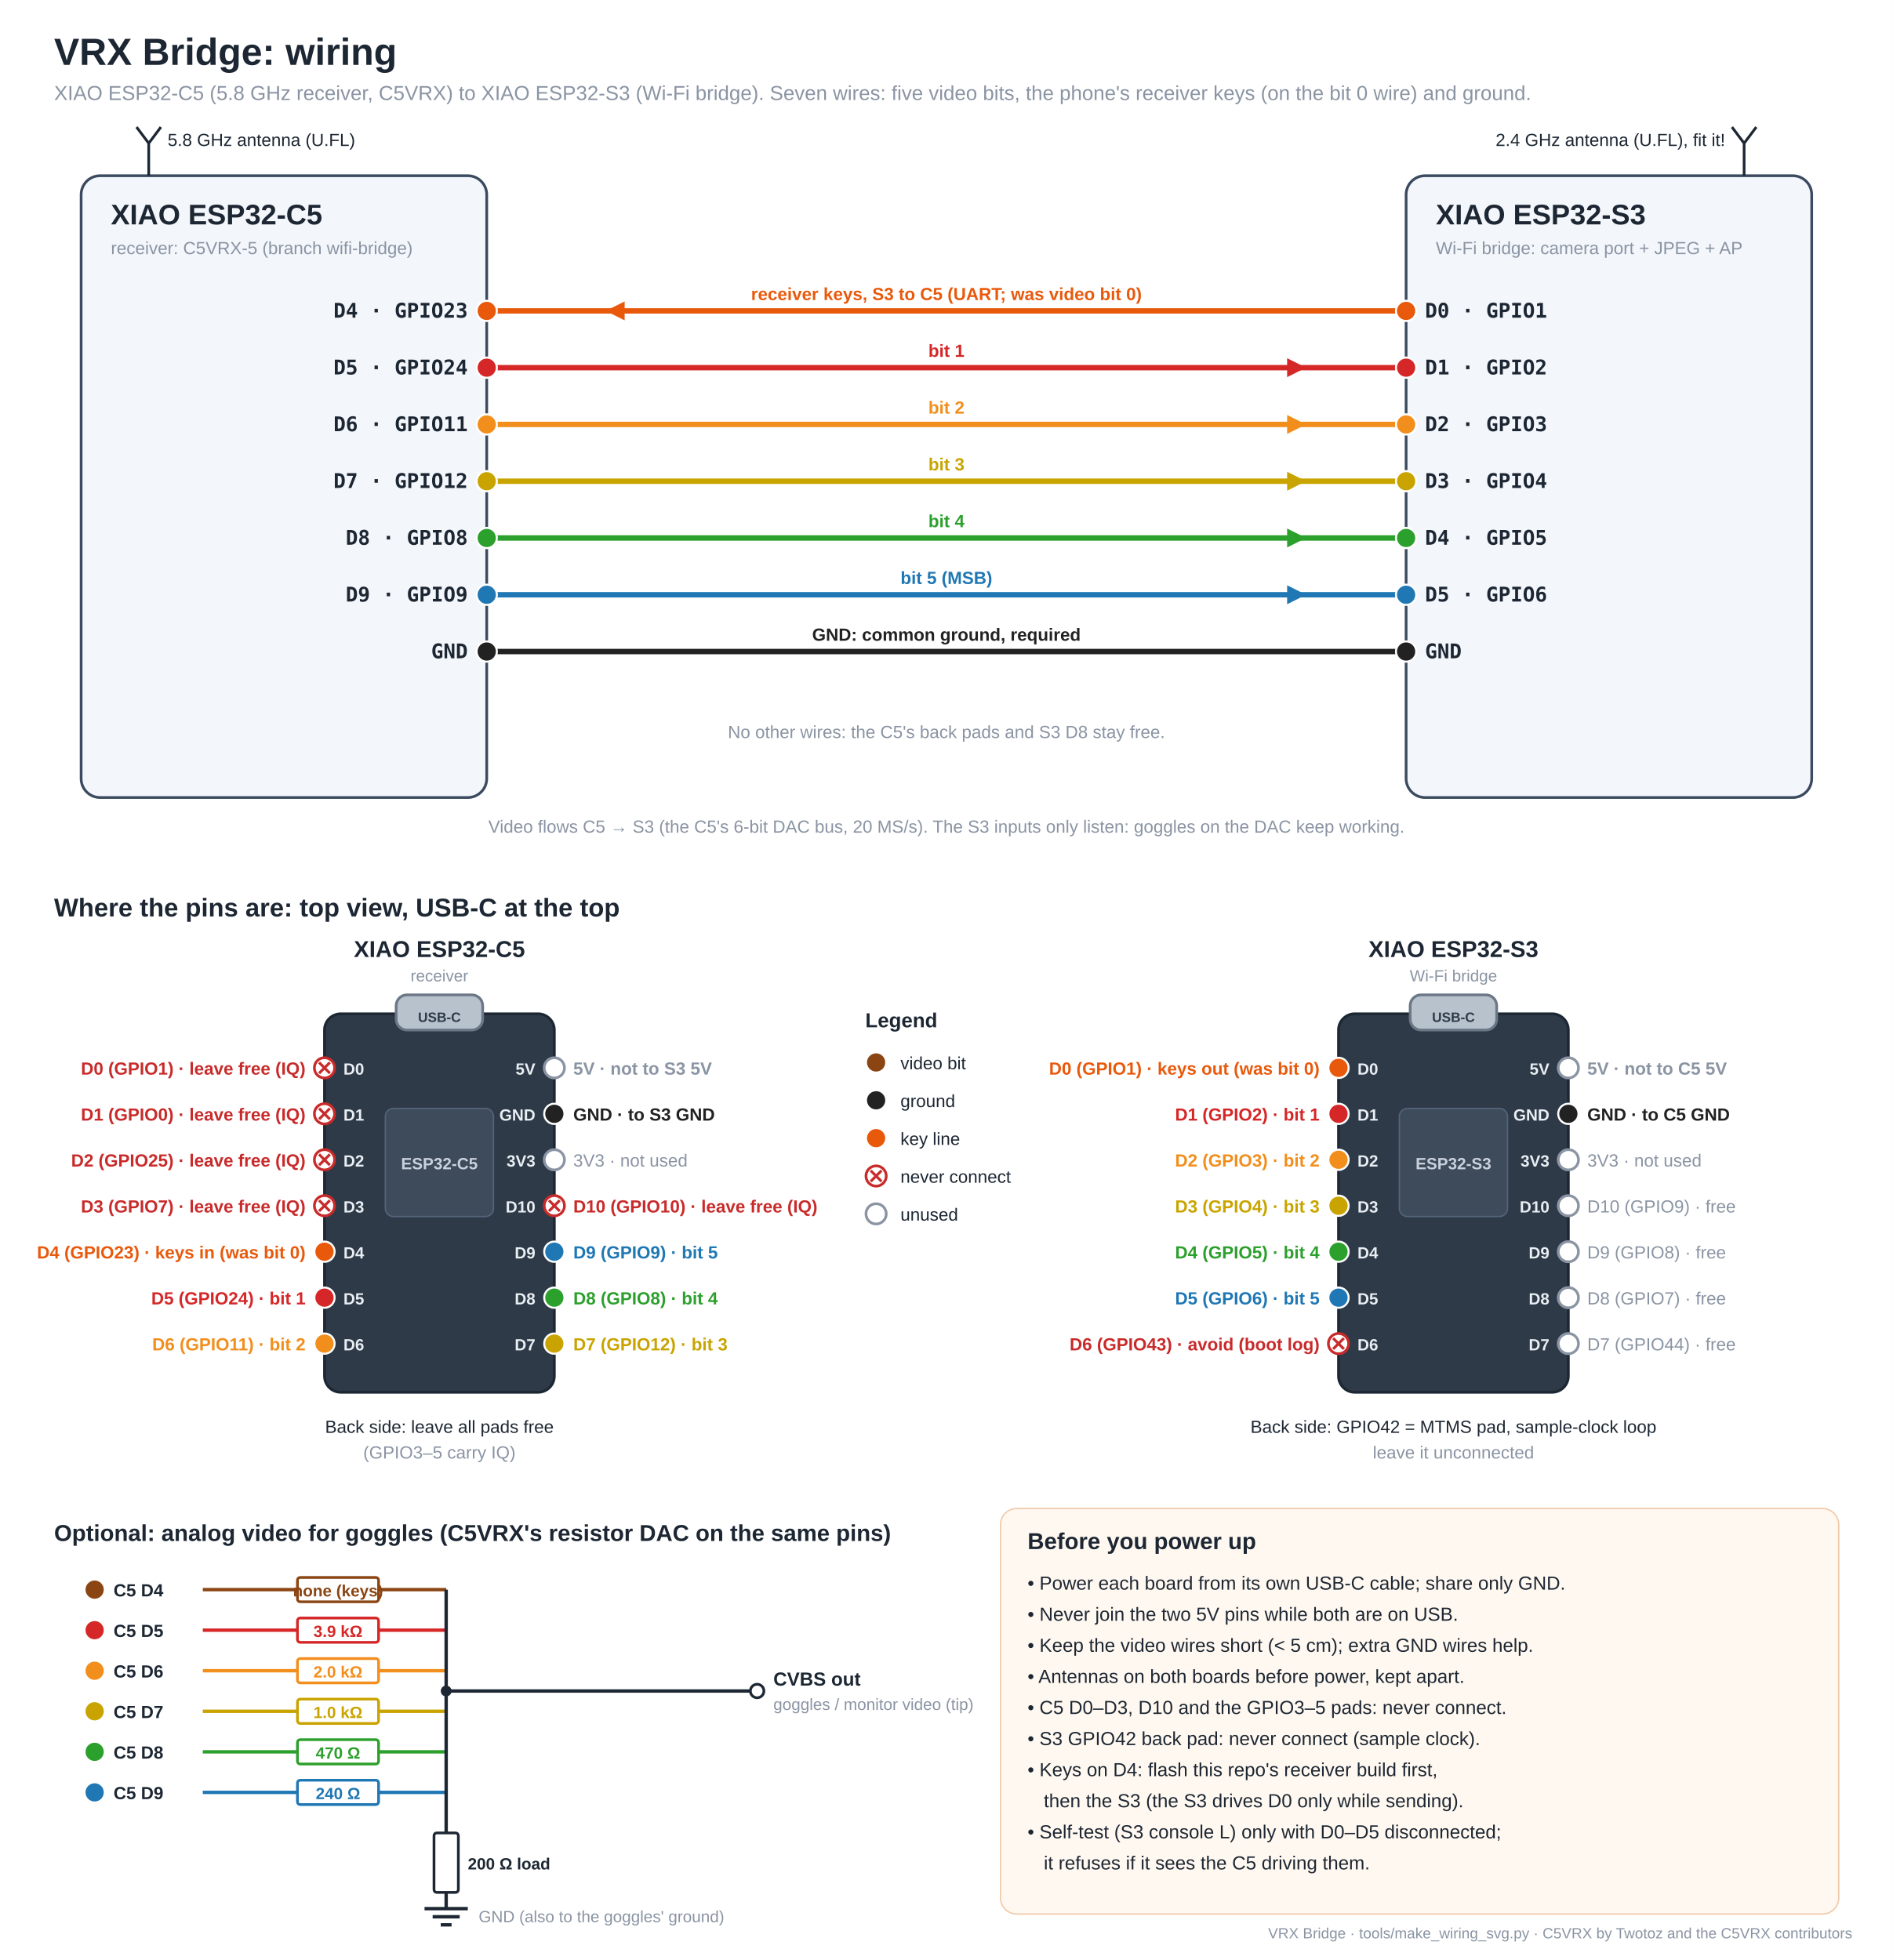
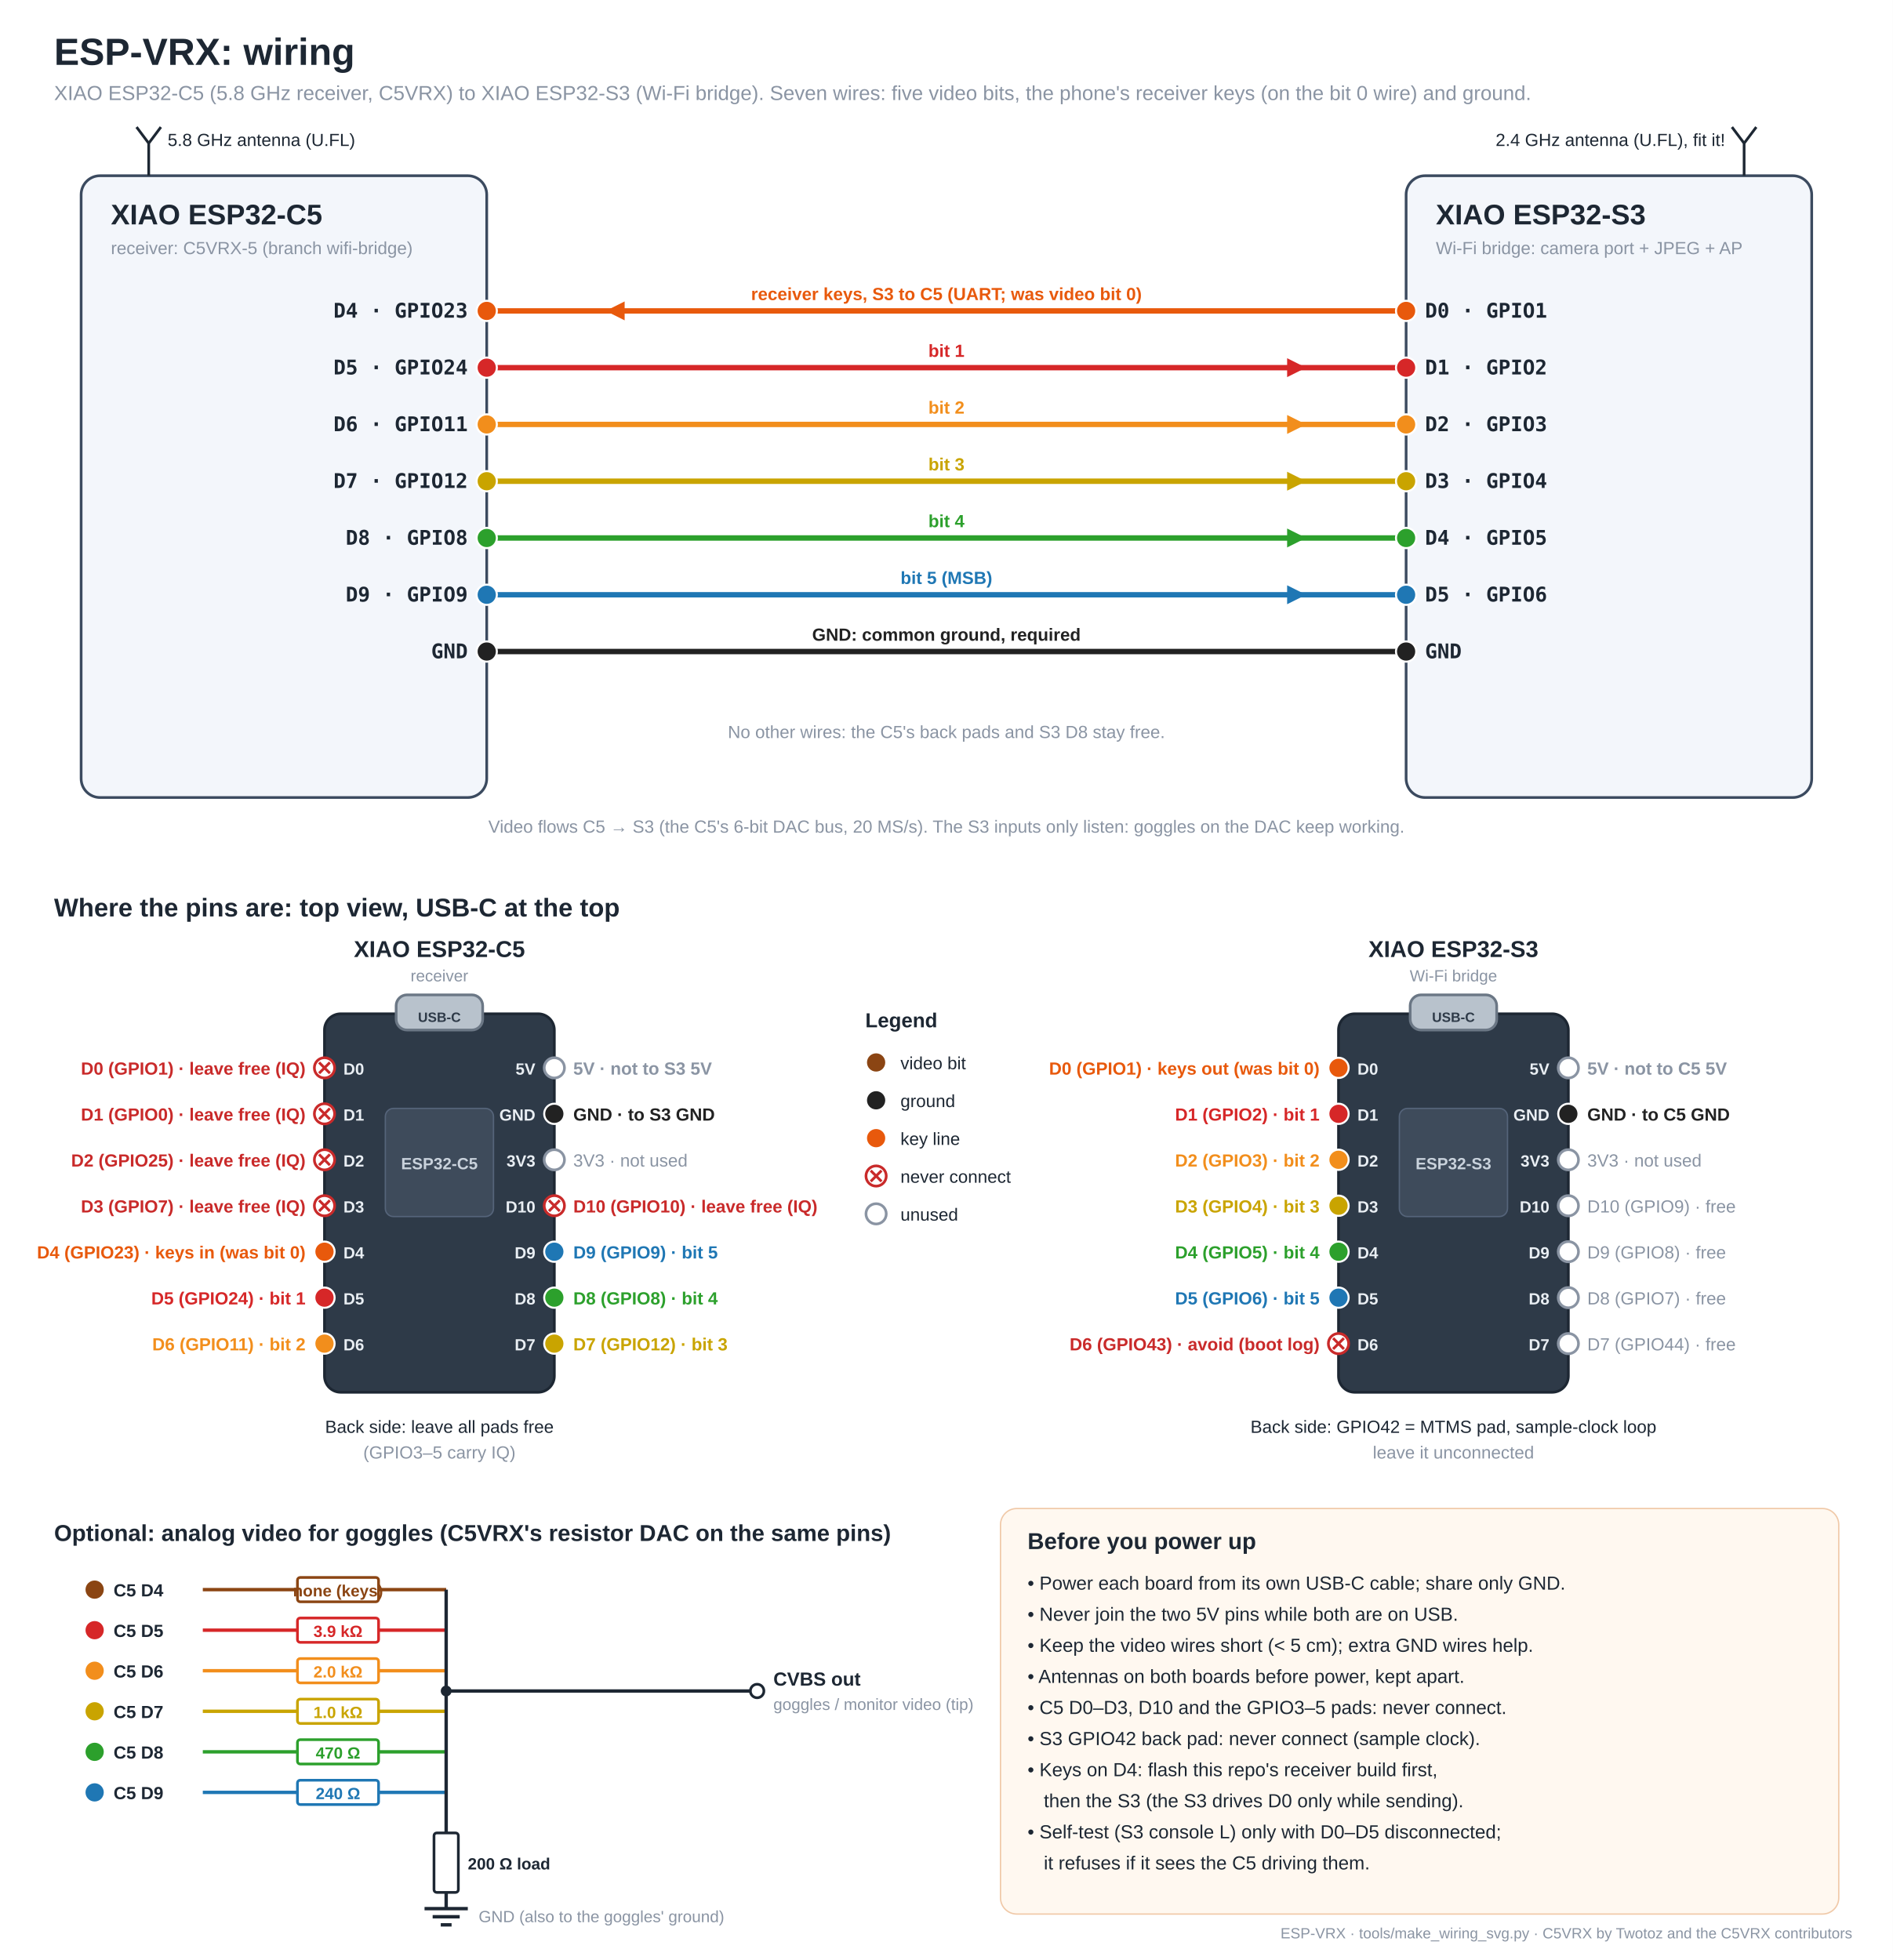
<svg xmlns="http://www.w3.org/2000/svg" viewBox="0 0 1400 1450" width="1400" height="1450" font-family="'Segoe UI', Arial, sans-serif">
  <rect width="1400" height="1450" fill="#FFFFFF" />
-   <text x="40" y="48" font-size="28" font-weight="700" fill="#1D2733" text-anchor="start">VRX Bridge: wiring</text>
+   <text x="40" y="48" font-size="28" font-weight="700" fill="#1D2733" text-anchor="start">ESP-VRX: wiring</text>
  <text x="40" y="74" font-size="15" font-weight="normal" fill="#8A94A3" text-anchor="start">XIAO ESP32-C5 (5.8 GHz receiver, C5VRX) to XIAO ESP32-S3 (Wi-Fi bridge). Seven wires: five video bits, the phone's receiver keys (on the bit 0 wire) and ground.</text>
  <rect x="60" y="130" width="300" height="460" rx="14" fill="#F3F6FB" stroke="#3B4A5F" stroke-width="2" />
  <rect x="1040" y="130" width="300" height="460" rx="14" fill="#F3F6FB" stroke="#3B4A5F" stroke-width="2" />
  <text x="82" y="166" font-size="21" font-weight="700" fill="#1D2733" text-anchor="start">XIAO ESP32-C5</text>
  <text x="82" y="188" font-size="13" font-weight="normal" fill="#8A94A3" text-anchor="start">receiver: C5VRX-5 (branch wifi-bridge)</text>
  <text x="1062" y="166" font-size="21" font-weight="700" fill="#1D2733" text-anchor="start">XIAO ESP32-S3</text>
  <text x="1062" y="188" font-size="13" font-weight="normal" fill="#8A94A3" text-anchor="start">Wi-Fi bridge: camera port + JPEG + AP</text>
  <path d="M110 130V106M101 94L110 106L119 94" stroke="#1D2733" stroke-width="2" fill="none" />
  <text x="124" y="108" font-size="13" font-weight="normal" fill="#1D2733" text-anchor="start">5.8 GHz antenna (U.FL)</text>
  <path d="M1290 130V106M1281 94L1290 106L1299 94" stroke="#1D2733" stroke-width="2" fill="none" />
  <text x="1276" y="108" font-size="13" font-weight="normal" fill="#1D2733" text-anchor="end">2.4 GHz antenna (U.FL), fit it!</text>
  <line x1="360" y1="230" x2="1040" y2="230" stroke="#E8590C" stroke-width="4" stroke-linecap="round" />
  <path d="M462 223L448 230L462 237Z" fill="#E8590C" />
  <text x="700" y="222" font-size="13" font-weight="600" fill="#E8590C" text-anchor="middle">receiver keys, S3 to C5 (UART; was video bit 0)</text>
  <text x="346" y="235" font-size="15" font-weight="600" fill="#1D2733" text-anchor="end" font-family="Consolas, 'Cascadia Mono', monospace">D4 · GPIO23</text>
  <text x="1054" y="235" font-size="15" font-weight="600" fill="#1D2733" text-anchor="start" font-family="Consolas, 'Cascadia Mono', monospace">D0 · GPIO1</text>
  <circle cx="360" cy="230" r="7.5" fill="#E8590C" stroke="#fff" stroke-width="1.5" />
  <circle cx="1040" cy="230" r="7.5" fill="#E8590C" stroke="#fff" stroke-width="1.5" />
  <line x1="360" y1="272" x2="1040" y2="272" stroke="#D62728" stroke-width="4" stroke-linecap="round" />
  <path d="M952 265L966 272L952 279Z" fill="#D62728" />
  <text x="700" y="264" font-size="13" font-weight="600" fill="#D62728" text-anchor="middle">bit 1</text>
  <text x="346" y="277" font-size="15" font-weight="600" fill="#1D2733" text-anchor="end" font-family="Consolas, 'Cascadia Mono', monospace">D5 · GPIO24</text>
  <text x="1054" y="277" font-size="15" font-weight="600" fill="#1D2733" text-anchor="start" font-family="Consolas, 'Cascadia Mono', monospace">D1 · GPIO2</text>
  <circle cx="360" cy="272" r="7.5" fill="#D62728" stroke="#fff" stroke-width="1.5" />
  <circle cx="1040" cy="272" r="7.5" fill="#D62728" stroke="#fff" stroke-width="1.5" />
  <line x1="360" y1="314" x2="1040" y2="314" stroke="#F28E1C" stroke-width="4" stroke-linecap="round" />
  <path d="M952 307L966 314L952 321Z" fill="#F28E1C" />
  <text x="700" y="306" font-size="13" font-weight="600" fill="#F28E1C" text-anchor="middle">bit 2</text>
  <text x="346" y="319" font-size="15" font-weight="600" fill="#1D2733" text-anchor="end" font-family="Consolas, 'Cascadia Mono', monospace">D6 · GPIO11</text>
  <text x="1054" y="319" font-size="15" font-weight="600" fill="#1D2733" text-anchor="start" font-family="Consolas, 'Cascadia Mono', monospace">D2 · GPIO3</text>
  <circle cx="360" cy="314" r="7.5" fill="#F28E1C" stroke="#fff" stroke-width="1.5" />
  <circle cx="1040" cy="314" r="7.5" fill="#F28E1C" stroke="#fff" stroke-width="1.5" />
  <line x1="360" y1="356" x2="1040" y2="356" stroke="#C9A400" stroke-width="4" stroke-linecap="round" />
  <path d="M952 349L966 356L952 363Z" fill="#C9A400" />
  <text x="700" y="348" font-size="13" font-weight="600" fill="#C9A400" text-anchor="middle">bit 3</text>
  <text x="346" y="361" font-size="15" font-weight="600" fill="#1D2733" text-anchor="end" font-family="Consolas, 'Cascadia Mono', monospace">D7 · GPIO12</text>
  <text x="1054" y="361" font-size="15" font-weight="600" fill="#1D2733" text-anchor="start" font-family="Consolas, 'Cascadia Mono', monospace">D3 · GPIO4</text>
  <circle cx="360" cy="356" r="7.5" fill="#C9A400" stroke="#fff" stroke-width="1.5" />
  <circle cx="1040" cy="356" r="7.5" fill="#C9A400" stroke="#fff" stroke-width="1.5" />
  <line x1="360" y1="398" x2="1040" y2="398" stroke="#2CA02C" stroke-width="4" stroke-linecap="round" />
  <path d="M952 391L966 398L952 405Z" fill="#2CA02C" />
  <text x="700" y="390" font-size="13" font-weight="600" fill="#2CA02C" text-anchor="middle">bit 4</text>
  <text x="346" y="403" font-size="15" font-weight="600" fill="#1D2733" text-anchor="end" font-family="Consolas, 'Cascadia Mono', monospace">D8 · GPIO8</text>
  <text x="1054" y="403" font-size="15" font-weight="600" fill="#1D2733" text-anchor="start" font-family="Consolas, 'Cascadia Mono', monospace">D4 · GPIO5</text>
  <circle cx="360" cy="398" r="7.5" fill="#2CA02C" stroke="#fff" stroke-width="1.5" />
  <circle cx="1040" cy="398" r="7.5" fill="#2CA02C" stroke="#fff" stroke-width="1.5" />
  <line x1="360" y1="440" x2="1040" y2="440" stroke="#1F77B4" stroke-width="4" stroke-linecap="round" />
  <path d="M952 433L966 440L952 447Z" fill="#1F77B4" />
  <text x="700" y="432" font-size="13" font-weight="600" fill="#1F77B4" text-anchor="middle">bit 5 (MSB)</text>
  <text x="346" y="445" font-size="15" font-weight="600" fill="#1D2733" text-anchor="end" font-family="Consolas, 'Cascadia Mono', monospace">D9 · GPIO9</text>
  <text x="1054" y="445" font-size="15" font-weight="600" fill="#1D2733" text-anchor="start" font-family="Consolas, 'Cascadia Mono', monospace">D5 · GPIO6</text>
  <circle cx="360" cy="440" r="7.5" fill="#1F77B4" stroke="#fff" stroke-width="1.5" />
  <circle cx="1040" cy="440" r="7.5" fill="#1F77B4" stroke="#fff" stroke-width="1.5" />
  <line x1="360" y1="482" x2="1040" y2="482" stroke="#222222" stroke-width="4" />
  <text x="700" y="474" font-size="13" font-weight="600" fill="#222222" text-anchor="middle">GND: common ground, required</text>
  <text x="346" y="487" font-size="15" font-weight="600" fill="#1D2733" text-anchor="end" font-family="Consolas, 'Cascadia Mono', monospace">GND</text>
  <text x="1054" y="487" font-size="15" font-weight="600" fill="#1D2733" text-anchor="start" font-family="Consolas, 'Cascadia Mono', monospace">GND</text>
  <circle cx="360" cy="482" r="7.5" fill="#222222" stroke="#fff" stroke-width="1.5" />
  <circle cx="1040" cy="482" r="7.5" fill="#222222" stroke="#fff" stroke-width="1.5" />
  <text x="700" y="546" font-size="13" font-weight="normal" fill="#8A94A3" text-anchor="middle">No other wires: the C5's back pads and S3 D8 stay free.</text>
  <text x="700" y="616" font-size="13" font-weight="normal" fill="#8A94A3" text-anchor="middle">Video flows C5 → S3 (the C5's 6-bit DAC bus, 20 MS/s). The S3 inputs only listen: goggles on the DAC keep working.</text>
  <text x="40" y="678" font-size="19" font-weight="700" fill="#1D2733" text-anchor="start">Where the pins are: top view, USB-C at the top</text>
  <text x="325.0" y="708" font-size="17" font-weight="700" fill="#1D2733" text-anchor="middle">XIAO ESP32-C5</text>
  <text x="325.0" y="726" font-size="12" font-weight="normal" fill="#8A94A3" text-anchor="middle">receiver</text>
  <rect x="240" y="750" width="170" height="280" rx="12" fill="#2E3A48" stroke="#1D2733" stroke-width="2" />
  <rect x="293.0" y="736" width="64" height="26" rx="8" fill="#B8C2CC" stroke="#6B7785" stroke-width="2" />
  <text x="325.0" y="756" font-size="10" font-weight="700" fill="#2E3A48" text-anchor="middle">USB-C</text>
  <rect x="285.0" y="820" width="80" height="80" rx="6" fill="#3E4B5B" stroke="#55647A" />
  <text x="325.0" y="865" font-size="12" font-weight="600" fill="#C9D2DC" text-anchor="middle">ESP32-C5</text>
  <circle cx="240" cy="790" r="7.5" fill="#fff" stroke="#C92A2A" stroke-width="2" />
  <path d="M236 786L244 794M236 794L244 786" stroke="#C92A2A" stroke-width="2" />
  <text x="254" y="795" font-size="12" font-weight="700" fill="#E9EEF3" text-anchor="start">D0</text>
  <text x="226" y="795" font-size="13" font-weight="600" fill="#C92A2A" text-anchor="end">D0 (GPIO1) · leave free (IQ)</text>
  <circle cx="240" cy="824" r="7.5" fill="#fff" stroke="#C92A2A" stroke-width="2" />
  <path d="M236 820L244 828M236 828L244 820" stroke="#C92A2A" stroke-width="2" />
  <text x="254" y="829" font-size="12" font-weight="700" fill="#E9EEF3" text-anchor="start">D1</text>
  <text x="226" y="829" font-size="13" font-weight="600" fill="#C92A2A" text-anchor="end">D1 (GPIO0) · leave free (IQ)</text>
  <circle cx="240" cy="858" r="7.5" fill="#fff" stroke="#C92A2A" stroke-width="2" />
  <path d="M236 854L244 862M236 862L244 854" stroke="#C92A2A" stroke-width="2" />
  <text x="254" y="863" font-size="12" font-weight="700" fill="#E9EEF3" text-anchor="start">D2</text>
  <text x="226" y="863" font-size="13" font-weight="600" fill="#C92A2A" text-anchor="end">D2 (GPIO25) · leave free (IQ)</text>
  <circle cx="240" cy="892" r="7.5" fill="#fff" stroke="#C92A2A" stroke-width="2" />
  <path d="M236 888L244 896M236 896L244 888" stroke="#C92A2A" stroke-width="2" />
  <text x="254" y="897" font-size="12" font-weight="700" fill="#E9EEF3" text-anchor="start">D3</text>
  <text x="226" y="897" font-size="13" font-weight="600" fill="#C92A2A" text-anchor="end">D3 (GPIO7) · leave free (IQ)</text>
  <circle cx="240" cy="926" r="7.5" fill="#E8590C" stroke="#fff" stroke-width="1.5" />
  <text x="254" y="931" font-size="12" font-weight="700" fill="#E9EEF3" text-anchor="start">D4</text>
  <text x="226" y="931" font-size="13" font-weight="600" fill="#E8590C" text-anchor="end">D4 (GPIO23) · keys in (was bit 0)</text>
  <circle cx="240" cy="960" r="7.5" fill="#D62728" stroke="#fff" stroke-width="1.5" />
  <text x="254" y="965" font-size="12" font-weight="700" fill="#E9EEF3" text-anchor="start">D5</text>
  <text x="226" y="965" font-size="13" font-weight="600" fill="#D62728" text-anchor="end">D5 (GPIO24) · bit 1</text>
  <circle cx="240" cy="994" r="7.5" fill="#F28E1C" stroke="#fff" stroke-width="1.5" />
  <text x="254" y="999" font-size="12" font-weight="700" fill="#E9EEF3" text-anchor="start">D6</text>
  <text x="226" y="999" font-size="13" font-weight="600" fill="#F28E1C" text-anchor="end">D6 (GPIO11) · bit 2</text>
  <circle cx="410" cy="790" r="7.5" fill="#fff" stroke="#8A94A3" stroke-width="2" />
  <text x="396" y="795" font-size="12" font-weight="700" fill="#E9EEF3" text-anchor="end">5V</text>
  <text x="424" y="795" font-size="13" font-weight="600" fill="#8A94A3" text-anchor="start">5V · not to S3 5V</text>
  <circle cx="410" cy="824" r="7.5" fill="#222222" stroke="#fff" stroke-width="1.5" />
  <text x="396" y="829" font-size="12" font-weight="700" fill="#E9EEF3" text-anchor="end">GND</text>
  <text x="424" y="829" font-size="13" font-weight="600" fill="#222222" text-anchor="start">GND · to S3 GND</text>
  <circle cx="410" cy="858" r="7.5" fill="#fff" stroke="#8A94A3" stroke-width="2" />
  <text x="396" y="863" font-size="12" font-weight="700" fill="#E9EEF3" text-anchor="end">3V3</text>
  <text x="424" y="863" font-size="13" font-weight="normal" fill="#8A94A3" text-anchor="start">3V3 · not used</text>
  <circle cx="410" cy="892" r="7.5" fill="#fff" stroke="#C92A2A" stroke-width="2" />
  <path d="M406 888L414 896M406 896L414 888" stroke="#C92A2A" stroke-width="2" />
  <text x="396" y="897" font-size="12" font-weight="700" fill="#E9EEF3" text-anchor="end">D10</text>
  <text x="424" y="897" font-size="13" font-weight="600" fill="#C92A2A" text-anchor="start">D10 (GPIO10) · leave free (IQ)</text>
  <circle cx="410" cy="926" r="7.5" fill="#1F77B4" stroke="#fff" stroke-width="1.5" />
  <text x="396" y="931" font-size="12" font-weight="700" fill="#E9EEF3" text-anchor="end">D9</text>
  <text x="424" y="931" font-size="13" font-weight="600" fill="#1F77B4" text-anchor="start">D9 (GPIO9) · bit 5</text>
  <circle cx="410" cy="960" r="7.5" fill="#2CA02C" stroke="#fff" stroke-width="1.5" />
  <text x="396" y="965" font-size="12" font-weight="700" fill="#E9EEF3" text-anchor="end">D8</text>
  <text x="424" y="965" font-size="13" font-weight="600" fill="#2CA02C" text-anchor="start">D8 (GPIO8) · bit 4</text>
  <circle cx="410" cy="994" r="7.5" fill="#C9A400" stroke="#fff" stroke-width="1.5" />
  <text x="396" y="999" font-size="12" font-weight="700" fill="#E9EEF3" text-anchor="end">D7</text>
  <text x="424" y="999" font-size="13" font-weight="600" fill="#C9A400" text-anchor="start">D7 (GPIO12) · bit 3</text>
  <text x="325.0" y="1060" font-size="13" font-weight="normal" fill="#1D2733" text-anchor="middle">Back side: leave all pads free</text>
  <text x="325.0" y="1079" font-size="13" font-weight="normal" fill="#8A94A3" text-anchor="middle">(GPIO3–5 carry IQ)</text>
  <text x="1075.0" y="708" font-size="17" font-weight="700" fill="#1D2733" text-anchor="middle">XIAO ESP32-S3</text>
  <text x="1075.0" y="726" font-size="12" font-weight="normal" fill="#8A94A3" text-anchor="middle">Wi-Fi bridge</text>
  <rect x="990" y="750" width="170" height="280" rx="12" fill="#2E3A48" stroke="#1D2733" stroke-width="2" />
  <rect x="1043.0" y="736" width="64" height="26" rx="8" fill="#B8C2CC" stroke="#6B7785" stroke-width="2" />
  <text x="1075.0" y="756" font-size="10" font-weight="700" fill="#2E3A48" text-anchor="middle">USB-C</text>
  <rect x="1035.0" y="820" width="80" height="80" rx="6" fill="#3E4B5B" stroke="#55647A" />
  <text x="1075.0" y="865" font-size="12" font-weight="600" fill="#C9D2DC" text-anchor="middle">ESP32-S3</text>
  <circle cx="990" cy="790" r="7.5" fill="#E8590C" stroke="#fff" stroke-width="1.5" />
  <text x="1004" y="795" font-size="12" font-weight="700" fill="#E9EEF3" text-anchor="start">D0</text>
  <text x="976" y="795" font-size="13" font-weight="600" fill="#E8590C" text-anchor="end">D0 (GPIO1) · keys out (was bit 0)</text>
  <circle cx="990" cy="824" r="7.5" fill="#D62728" stroke="#fff" stroke-width="1.5" />
  <text x="1004" y="829" font-size="12" font-weight="700" fill="#E9EEF3" text-anchor="start">D1</text>
  <text x="976" y="829" font-size="13" font-weight="600" fill="#D62728" text-anchor="end">D1 (GPIO2) · bit 1</text>
  <circle cx="990" cy="858" r="7.5" fill="#F28E1C" stroke="#fff" stroke-width="1.5" />
  <text x="1004" y="863" font-size="12" font-weight="700" fill="#E9EEF3" text-anchor="start">D2</text>
  <text x="976" y="863" font-size="13" font-weight="600" fill="#F28E1C" text-anchor="end">D2 (GPIO3) · bit 2</text>
  <circle cx="990" cy="892" r="7.5" fill="#C9A400" stroke="#fff" stroke-width="1.5" />
  <text x="1004" y="897" font-size="12" font-weight="700" fill="#E9EEF3" text-anchor="start">D3</text>
  <text x="976" y="897" font-size="13" font-weight="600" fill="#C9A400" text-anchor="end">D3 (GPIO4) · bit 3</text>
  <circle cx="990" cy="926" r="7.5" fill="#2CA02C" stroke="#fff" stroke-width="1.5" />
  <text x="1004" y="931" font-size="12" font-weight="700" fill="#E9EEF3" text-anchor="start">D4</text>
  <text x="976" y="931" font-size="13" font-weight="600" fill="#2CA02C" text-anchor="end">D4 (GPIO5) · bit 4</text>
  <circle cx="990" cy="960" r="7.5" fill="#1F77B4" stroke="#fff" stroke-width="1.5" />
  <text x="1004" y="965" font-size="12" font-weight="700" fill="#E9EEF3" text-anchor="start">D5</text>
  <text x="976" y="965" font-size="13" font-weight="600" fill="#1F77B4" text-anchor="end">D5 (GPIO6) · bit 5</text>
  <circle cx="990" cy="994" r="7.5" fill="#fff" stroke="#C92A2A" stroke-width="2" />
  <path d="M986 990L994 998M986 998L994 990" stroke="#C92A2A" stroke-width="2" />
  <text x="1004" y="999" font-size="12" font-weight="700" fill="#E9EEF3" text-anchor="start">D6</text>
  <text x="976" y="999" font-size="13" font-weight="600" fill="#C92A2A" text-anchor="end">D6 (GPIO43) · avoid (boot log)</text>
  <circle cx="1160" cy="790" r="7.5" fill="#fff" stroke="#8A94A3" stroke-width="2" />
  <text x="1146" y="795" font-size="12" font-weight="700" fill="#E9EEF3" text-anchor="end">5V</text>
  <text x="1174" y="795" font-size="13" font-weight="600" fill="#8A94A3" text-anchor="start">5V · not to C5 5V</text>
  <circle cx="1160" cy="824" r="7.5" fill="#222222" stroke="#fff" stroke-width="1.5" />
  <text x="1146" y="829" font-size="12" font-weight="700" fill="#E9EEF3" text-anchor="end">GND</text>
  <text x="1174" y="829" font-size="13" font-weight="600" fill="#222222" text-anchor="start">GND · to C5 GND</text>
  <circle cx="1160" cy="858" r="7.5" fill="#fff" stroke="#8A94A3" stroke-width="2" />
  <text x="1146" y="863" font-size="12" font-weight="700" fill="#E9EEF3" text-anchor="end">3V3</text>
  <text x="1174" y="863" font-size="13" font-weight="normal" fill="#8A94A3" text-anchor="start">3V3 · not used</text>
  <circle cx="1160" cy="892" r="7.5" fill="#fff" stroke="#8A94A3" stroke-width="2" />
  <text x="1146" y="897" font-size="12" font-weight="700" fill="#E9EEF3" text-anchor="end">D10</text>
  <text x="1174" y="897" font-size="13" font-weight="normal" fill="#8A94A3" text-anchor="start">D10 (GPIO9) · free</text>
  <circle cx="1160" cy="926" r="7.5" fill="#fff" stroke="#8A94A3" stroke-width="2" />
  <text x="1146" y="931" font-size="12" font-weight="700" fill="#E9EEF3" text-anchor="end">D9</text>
  <text x="1174" y="931" font-size="13" font-weight="normal" fill="#8A94A3" text-anchor="start">D9 (GPIO8) · free</text>
  <circle cx="1160" cy="960" r="7.5" fill="#fff" stroke="#8A94A3" stroke-width="2" />
  <text x="1146" y="965" font-size="12" font-weight="700" fill="#E9EEF3" text-anchor="end">D8</text>
  <text x="1174" y="965" font-size="13" font-weight="normal" fill="#8A94A3" text-anchor="start">D8 (GPIO7) · free</text>
  <circle cx="1160" cy="994" r="7.5" fill="#fff" stroke="#8A94A3" stroke-width="2" />
  <text x="1146" y="999" font-size="12" font-weight="700" fill="#E9EEF3" text-anchor="end">D7</text>
  <text x="1174" y="999" font-size="13" font-weight="normal" fill="#8A94A3" text-anchor="start">D7 (GPIO44) · free</text>
  <text x="1075.0" y="1060" font-size="13" font-weight="normal" fill="#1D2733" text-anchor="middle">Back side: GPIO42 = MTMS pad, sample-clock loop</text>
  <text x="1075.0" y="1079" font-size="13" font-weight="normal" fill="#8A94A3" text-anchor="middle">leave it unconnected</text>
  <text x="640" y="760" font-size="15" font-weight="700" fill="#1D2733" text-anchor="start">Legend</text>
  <circle cx="648" cy="786" r="7.5" fill="#8B4513" stroke="#fff" stroke-width="1.5" />
  <text x="666" y="791" font-size="13" font-weight="normal" fill="#1D2733" text-anchor="start">video bit</text>
  <circle cx="648" cy="814" r="7.5" fill="#222222" stroke="#fff" stroke-width="1.5" />
  <text x="666" y="819" font-size="13" font-weight="normal" fill="#1D2733" text-anchor="start">ground</text>
  <circle cx="648" cy="842" r="7.5" fill="#E8590C" stroke="#fff" stroke-width="1.5" />
  <text x="666" y="847" font-size="13" font-weight="normal" fill="#1D2733" text-anchor="start">key line</text>
  <circle cx="648" cy="870" r="7.5" fill="#fff" stroke="#C92A2A" stroke-width="2" />
  <path d="M644 866L652 874M644 874L652 866" stroke="#C92A2A" stroke-width="2" />
  <text x="666" y="875" font-size="13" font-weight="normal" fill="#1D2733" text-anchor="start">never connect</text>
  <circle cx="648" cy="898" r="7.5" fill="#fff" stroke="#8A94A3" stroke-width="2" />
  <text x="666" y="903" font-size="13" font-weight="normal" fill="#1D2733" text-anchor="start">unused</text>
  <text x="40" y="1140" font-size="17" font-weight="700" fill="#1D2733" text-anchor="start">Optional: analog video for goggles (C5VRX's resistor DAC on the same pins)</text>
  <circle cx="70" cy="1176" r="7.5" fill="#8B4513" stroke="#fff" stroke-width="1.5" />
  <text x="84" y="1181" font-size="13" font-weight="600" fill="#1D2733" text-anchor="start">C5 D4</text>
  <line x1="150" y1="1176" x2="330" y2="1176" stroke="#8B4513" stroke-width="2.5" />
  <rect x="220.0" y="1167" width="60" height="18" rx="2" fill="#fff" stroke="#8B4513" stroke-width="2" />
  <text x="250.0" y="1181" font-size="12" font-weight="600" fill="#8B4513" text-anchor="middle">none (keys)</text>
  <circle cx="70" cy="1206" r="7.5" fill="#D62728" stroke="#fff" stroke-width="1.5" />
  <text x="84" y="1211" font-size="13" font-weight="600" fill="#1D2733" text-anchor="start">C5 D5</text>
  <line x1="150" y1="1206" x2="330" y2="1206" stroke="#D62728" stroke-width="2.5" />
  <rect x="220.0" y="1197" width="60" height="18" rx="2" fill="#fff" stroke="#D62728" stroke-width="2" />
  <text x="250.0" y="1211" font-size="12" font-weight="600" fill="#D62728" text-anchor="middle">3.9 kΩ</text>
  <circle cx="70" cy="1236" r="7.5" fill="#F28E1C" stroke="#fff" stroke-width="1.5" />
  <text x="84" y="1241" font-size="13" font-weight="600" fill="#1D2733" text-anchor="start">C5 D6</text>
  <line x1="150" y1="1236" x2="330" y2="1236" stroke="#F28E1C" stroke-width="2.5" />
  <rect x="220.0" y="1227" width="60" height="18" rx="2" fill="#fff" stroke="#F28E1C" stroke-width="2" />
  <text x="250.0" y="1241" font-size="12" font-weight="600" fill="#F28E1C" text-anchor="middle">2.0 kΩ</text>
  <circle cx="70" cy="1266" r="7.5" fill="#C9A400" stroke="#fff" stroke-width="1.5" />
  <text x="84" y="1271" font-size="13" font-weight="600" fill="#1D2733" text-anchor="start">C5 D7</text>
  <line x1="150" y1="1266" x2="330" y2="1266" stroke="#C9A400" stroke-width="2.5" />
  <rect x="220.0" y="1257" width="60" height="18" rx="2" fill="#fff" stroke="#C9A400" stroke-width="2" />
  <text x="250.0" y="1271" font-size="12" font-weight="600" fill="#C9A400" text-anchor="middle">1.0 kΩ</text>
  <circle cx="70" cy="1296" r="7.5" fill="#2CA02C" stroke="#fff" stroke-width="1.5" />
  <text x="84" y="1301" font-size="13" font-weight="600" fill="#1D2733" text-anchor="start">C5 D8</text>
  <line x1="150" y1="1296" x2="330" y2="1296" stroke="#2CA02C" stroke-width="2.5" />
  <rect x="220.0" y="1287" width="60" height="18" rx="2" fill="#fff" stroke="#2CA02C" stroke-width="2" />
  <text x="250.0" y="1301" font-size="12" font-weight="600" fill="#2CA02C" text-anchor="middle">470 Ω</text>
  <circle cx="70" cy="1326" r="7.5" fill="#1F77B4" stroke="#fff" stroke-width="1.5" />
  <text x="84" y="1331" font-size="13" font-weight="600" fill="#1D2733" text-anchor="start">C5 D9</text>
  <line x1="150" y1="1326" x2="330" y2="1326" stroke="#1F77B4" stroke-width="2.5" />
  <rect x="220.0" y="1317" width="60" height="18" rx="2" fill="#fff" stroke="#1F77B4" stroke-width="2" />
  <text x="250.0" y="1331" font-size="12" font-weight="600" fill="#1F77B4" text-anchor="middle">240 Ω</text>
  <line x1="330" y1="1176" x2="330" y2="1356" stroke="#1D2733" stroke-width="2.5" />
  <circle cx="330" cy="1251" r="4" fill="#1D2733" />
  <line x1="330" y1="1251" x2="560" y2="1251" stroke="#1D2733" stroke-width="2.5" />
  <circle cx="560" cy="1251" r="5" fill="#fff" stroke="#1D2733" stroke-width="2" />
  <text x="572" y="1247" font-size="14" font-weight="700" fill="#1D2733" text-anchor="start">CVBS out</text>
  <text x="572" y="1265" font-size="12" font-weight="normal" fill="#8A94A3" text-anchor="start">goggles / monitor video (tip)</text>
  <rect x="321" y="1356" width="18" height="44" rx="2" fill="#fff" stroke="#1D2733" stroke-width="2" />
  <text x="346" y="1383" font-size="12" font-weight="600" fill="#1D2733" text-anchor="start">200 Ω load</text>
  <line x1="330" y1="1400" x2="330" y2="1412" stroke="#1D2733" stroke-width="2.5" />
  <path d="M314 1412H346M320 1418H340M326 1424H334" stroke="#1D2733" stroke-width="2.5" />
  <text x="354" y="1422" font-size="12" font-weight="normal" fill="#8A94A3" text-anchor="start">GND (also to the goggles' ground)</text>
  <rect x="740" y="1116" width="620" height="300" rx="12" fill="#FFF8F0" stroke="#F0C9A8" />
  <text x="760" y="1146" font-size="17" font-weight="700" fill="#1D2733" text-anchor="start">Before you power up</text>
  <text x="760" y="1176" font-size="14" font-weight="normal" fill="#1D2733" text-anchor="start">•  Power each board from its own USB-C cable; share only GND.</text>
  <text x="760" y="1199" font-size="14" font-weight="normal" fill="#1D2733" text-anchor="start">•  Never join the two 5V pins while both are on USB.</text>
  <text x="760" y="1222" font-size="14" font-weight="normal" fill="#1D2733" text-anchor="start">•  Keep the video wires short (&lt; 5 cm); extra GND wires help.</text>
  <text x="760" y="1245" font-size="14" font-weight="normal" fill="#1D2733" text-anchor="start">•  Antennas on both boards before power, kept apart.</text>
  <text x="760" y="1268" font-size="14" font-weight="normal" fill="#1D2733" text-anchor="start">•  C5 D0–D3, D10 and the GPIO3–5 pads: never connect.</text>
  <text x="760" y="1291" font-size="14" font-weight="normal" fill="#1D2733" text-anchor="start">•  S3 GPIO42 back pad: never connect (sample clock).</text>
  <text x="760" y="1314" font-size="14" font-weight="normal" fill="#1D2733" text-anchor="start">•  Keys on D4: flash this repo's receiver build first,</text>
  <text x="772" y="1337" font-size="14" font-weight="normal" fill="#1D2733" text-anchor="start">then the S3 (the S3 drives D0 only while sending).</text>
  <text x="760" y="1360" font-size="14" font-weight="normal" fill="#1D2733" text-anchor="start">•  Self-test (S3 console L) only with D0–D5 disconnected;</text>
  <text x="772" y="1383" font-size="14" font-weight="normal" fill="#1D2733" text-anchor="start">it refuses if it sees the C5 driving them.</text>
-   <text x="1370" y="1434" font-size="11" font-weight="normal" fill="#8A94A3" text-anchor="end">VRX Bridge · tools/make_wiring_svg.py · C5VRX by Twotoz and the C5VRX contributors</text>
+   <text x="1370" y="1434" font-size="11" font-weight="normal" fill="#8A94A3" text-anchor="end">ESP-VRX · tools/make_wiring_svg.py · C5VRX by Twotoz and the C5VRX contributors</text>
</svg>
